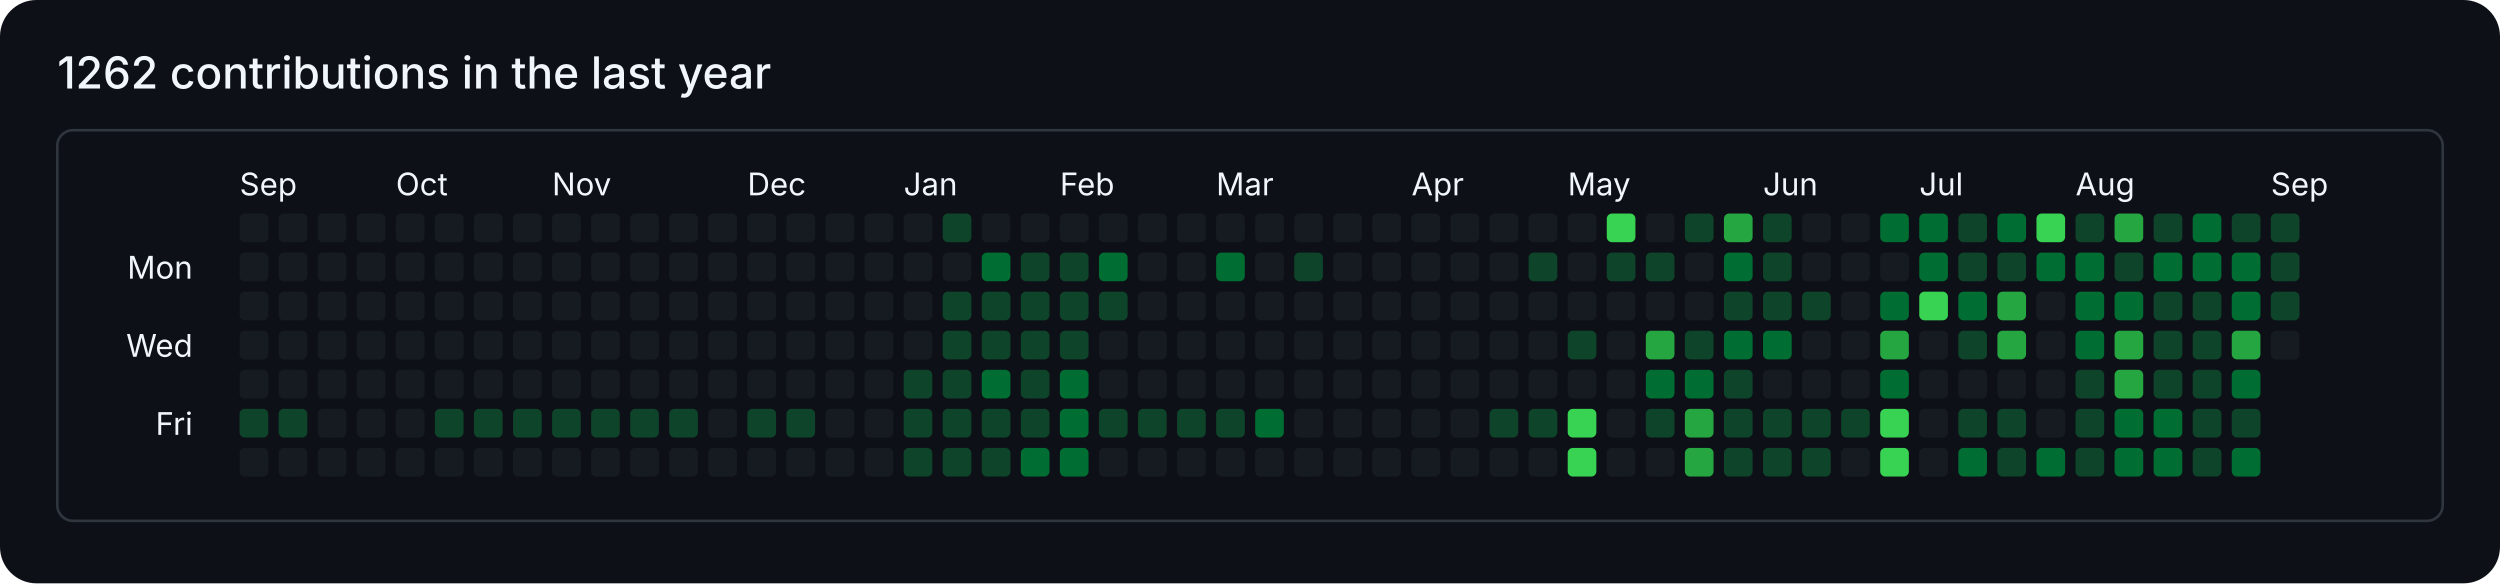
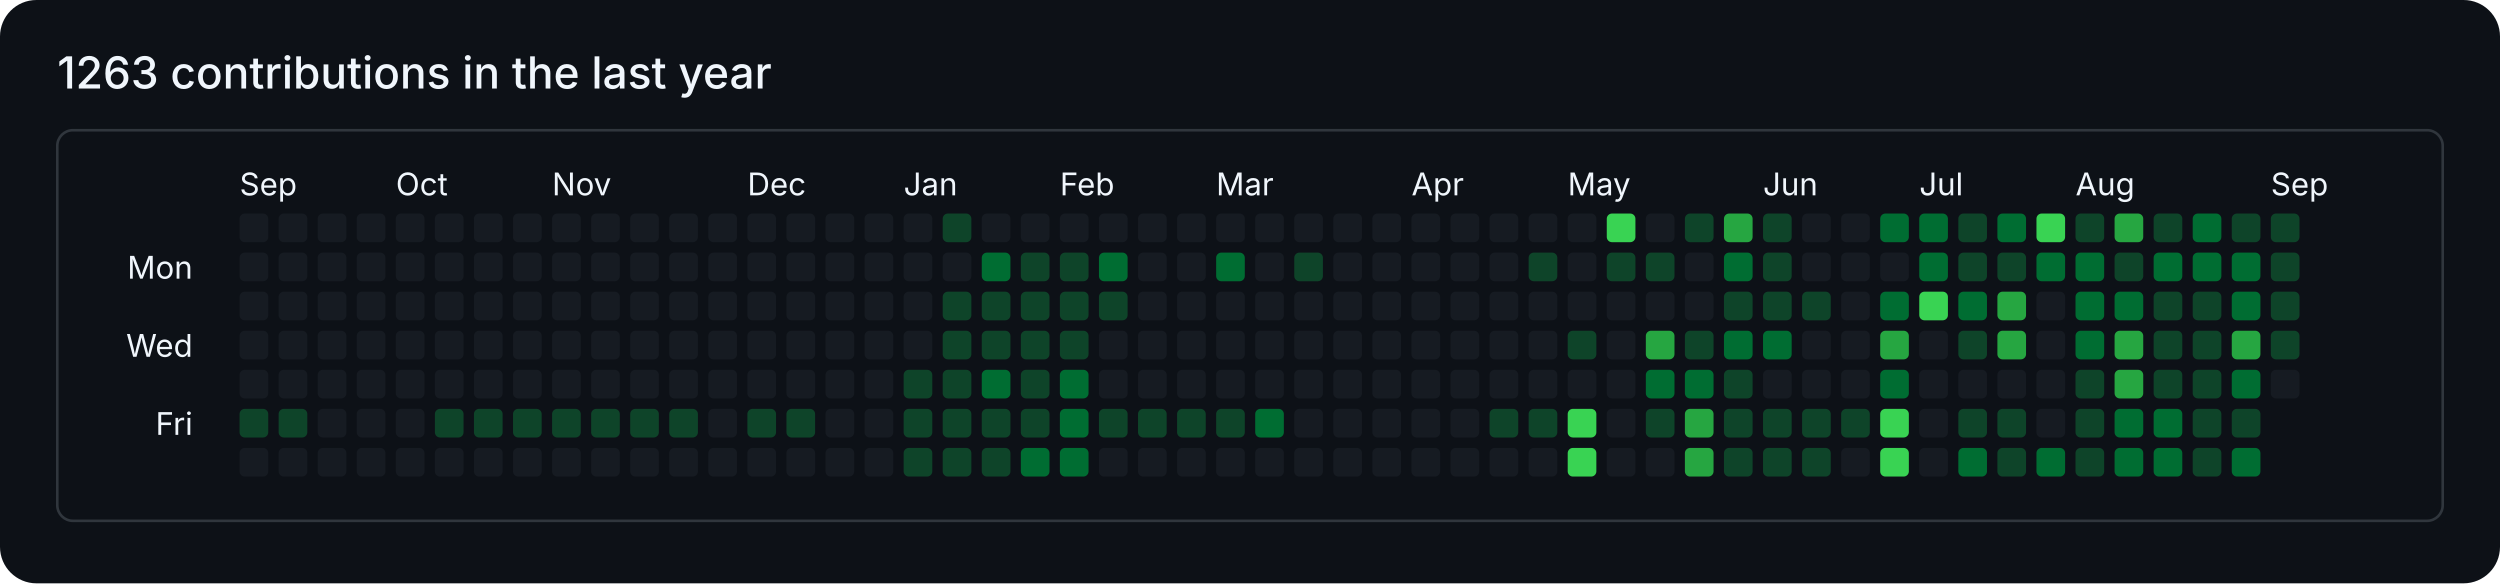
<svg xmlns="http://www.w3.org/2000/svg" width="1200" height="280" viewBox="0 0 960 224" fill="none" role="img" aria-label="AleksZyro GitHub contribution calendar">
  <style>
    .title { font: 500 17px -apple-system, BlinkMacSystemFont, 'Segoe UI', sans-serif; fill: #f0f6fc; }
    .month-label, .weekday-label, .legend, .hint { font: 400 12px -apple-system, BlinkMacSystemFont, 'Segoe UI', sans-serif; fill: #f0f6fc; }
    .hint, .legend-muted { fill: #8b949e; }
    .day-cell { shape-rendering: geometricPrecision; }
  </style>
  <rect width="960" height="224" rx="14" fill="#0d1117" />
-   <text x="22" y="34" class="title">1262 contributions in the last year</text>
+   <text x="22" y="34" class="title">1263 contributions in the last year</text>
  <rect x="22" y="50" width="916" height="150" rx="6" fill="none" stroke="#30363d" />
  <text x="92" y="75" class="month-label">Sep</text>
  <text x="152" y="75" class="month-label">Oct</text>
  <text x="212" y="75" class="month-label">Nov</text>
  <text x="287" y="75" class="month-label">Dec</text>
  <text x="347" y="75" class="month-label">Jan</text>
  <text x="407" y="75" class="month-label">Feb</text>
  <text x="467" y="75" class="month-label">Mar</text>
  <text x="542" y="75" class="month-label">Apr</text>
  <text x="602" y="75" class="month-label">May</text>
  <text x="677" y="75" class="month-label">Jun</text>
  <text x="737" y="75" class="month-label">Jul</text>
  <text x="797" y="75" class="month-label">Aug</text>
  <text x="872" y="75" class="month-label">Sep</text>
  <text x="74" y="107" class="weekday-label" text-anchor="end">Mon</text>
  <text x="74" y="137" class="weekday-label" text-anchor="end">Wed</text>
  <text x="74" y="167" class="weekday-label" text-anchor="end">Fri</text>
  <rect class="day-cell" x="92" y="82" width="11" height="11" rx="2" fill="#161b22" />
  <rect class="day-cell" x="92" y="97" width="11" height="11" rx="2" fill="#161b22" />
  <rect class="day-cell" x="92" y="112" width="11" height="11" rx="2" fill="#161b22" />
  <rect class="day-cell" x="92" y="127" width="11" height="11" rx="2" fill="#161b22" />
  <rect class="day-cell" x="92" y="142" width="11" height="11" rx="2" fill="#161b22" />
  <rect class="day-cell" x="92" y="157" width="11" height="11" rx="2" fill="#0e4429" />
  <rect class="day-cell" x="92" y="172" width="11" height="11" rx="2" fill="#161b22" />
  <rect class="day-cell" x="107" y="82" width="11" height="11" rx="2" fill="#161b22" />
  <rect class="day-cell" x="107" y="97" width="11" height="11" rx="2" fill="#161b22" />
  <rect class="day-cell" x="107" y="112" width="11" height="11" rx="2" fill="#161b22" />
  <rect class="day-cell" x="107" y="127" width="11" height="11" rx="2" fill="#161b22" />
  <rect class="day-cell" x="107" y="142" width="11" height="11" rx="2" fill="#161b22" />
  <rect class="day-cell" x="107" y="157" width="11" height="11" rx="2" fill="#0e4429" />
  <rect class="day-cell" x="107" y="172" width="11" height="11" rx="2" fill="#161b22" />
  <rect class="day-cell" x="122" y="82" width="11" height="11" rx="2" fill="#161b22" />
  <rect class="day-cell" x="122" y="97" width="11" height="11" rx="2" fill="#161b22" />
  <rect class="day-cell" x="122" y="112" width="11" height="11" rx="2" fill="#161b22" />
  <rect class="day-cell" x="122" y="127" width="11" height="11" rx="2" fill="#161b22" />
  <rect class="day-cell" x="122" y="142" width="11" height="11" rx="2" fill="#161b22" />
  <rect class="day-cell" x="122" y="157" width="11" height="11" rx="2" fill="#161b22" />
  <rect class="day-cell" x="122" y="172" width="11" height="11" rx="2" fill="#161b22" />
  <rect class="day-cell" x="137" y="82" width="11" height="11" rx="2" fill="#161b22" />
  <rect class="day-cell" x="137" y="97" width="11" height="11" rx="2" fill="#161b22" />
  <rect class="day-cell" x="137" y="112" width="11" height="11" rx="2" fill="#161b22" />
  <rect class="day-cell" x="137" y="127" width="11" height="11" rx="2" fill="#161b22" />
  <rect class="day-cell" x="137" y="142" width="11" height="11" rx="2" fill="#161b22" />
  <rect class="day-cell" x="137" y="157" width="11" height="11" rx="2" fill="#161b22" />
  <rect class="day-cell" x="137" y="172" width="11" height="11" rx="2" fill="#161b22" />
  <rect class="day-cell" x="152" y="82" width="11" height="11" rx="2" fill="#161b22" />
  <rect class="day-cell" x="152" y="97" width="11" height="11" rx="2" fill="#161b22" />
  <rect class="day-cell" x="152" y="112" width="11" height="11" rx="2" fill="#161b22" />
  <rect class="day-cell" x="152" y="127" width="11" height="11" rx="2" fill="#161b22" />
  <rect class="day-cell" x="152" y="142" width="11" height="11" rx="2" fill="#161b22" />
  <rect class="day-cell" x="152" y="157" width="11" height="11" rx="2" fill="#161b22" />
  <rect class="day-cell" x="152" y="172" width="11" height="11" rx="2" fill="#161b22" />
  <rect class="day-cell" x="167" y="82" width="11" height="11" rx="2" fill="#161b22" />
  <rect class="day-cell" x="167" y="97" width="11" height="11" rx="2" fill="#161b22" />
  <rect class="day-cell" x="167" y="112" width="11" height="11" rx="2" fill="#161b22" />
  <rect class="day-cell" x="167" y="127" width="11" height="11" rx="2" fill="#161b22" />
  <rect class="day-cell" x="167" y="142" width="11" height="11" rx="2" fill="#161b22" />
  <rect class="day-cell" x="167" y="157" width="11" height="11" rx="2" fill="#0e4429" />
  <rect class="day-cell" x="167" y="172" width="11" height="11" rx="2" fill="#161b22" />
  <rect class="day-cell" x="182" y="82" width="11" height="11" rx="2" fill="#161b22" />
  <rect class="day-cell" x="182" y="97" width="11" height="11" rx="2" fill="#161b22" />
  <rect class="day-cell" x="182" y="112" width="11" height="11" rx="2" fill="#161b22" />
  <rect class="day-cell" x="182" y="127" width="11" height="11" rx="2" fill="#161b22" />
  <rect class="day-cell" x="182" y="142" width="11" height="11" rx="2" fill="#161b22" />
  <rect class="day-cell" x="182" y="157" width="11" height="11" rx="2" fill="#0e4429" />
  <rect class="day-cell" x="182" y="172" width="11" height="11" rx="2" fill="#161b22" />
  <rect class="day-cell" x="197" y="82" width="11" height="11" rx="2" fill="#161b22" />
  <rect class="day-cell" x="197" y="97" width="11" height="11" rx="2" fill="#161b22" />
  <rect class="day-cell" x="197" y="112" width="11" height="11" rx="2" fill="#161b22" />
  <rect class="day-cell" x="197" y="127" width="11" height="11" rx="2" fill="#161b22" />
  <rect class="day-cell" x="197" y="142" width="11" height="11" rx="2" fill="#161b22" />
  <rect class="day-cell" x="197" y="157" width="11" height="11" rx="2" fill="#0e4429" />
  <rect class="day-cell" x="197" y="172" width="11" height="11" rx="2" fill="#161b22" />
  <rect class="day-cell" x="212" y="82" width="11" height="11" rx="2" fill="#161b22" />
  <rect class="day-cell" x="212" y="97" width="11" height="11" rx="2" fill="#161b22" />
  <rect class="day-cell" x="212" y="112" width="11" height="11" rx="2" fill="#161b22" />
  <rect class="day-cell" x="212" y="127" width="11" height="11" rx="2" fill="#161b22" />
  <rect class="day-cell" x="212" y="142" width="11" height="11" rx="2" fill="#161b22" />
  <rect class="day-cell" x="212" y="157" width="11" height="11" rx="2" fill="#0e4429" />
  <rect class="day-cell" x="212" y="172" width="11" height="11" rx="2" fill="#161b22" />
  <rect class="day-cell" x="227" y="82" width="11" height="11" rx="2" fill="#161b22" />
  <rect class="day-cell" x="227" y="97" width="11" height="11" rx="2" fill="#161b22" />
  <rect class="day-cell" x="227" y="112" width="11" height="11" rx="2" fill="#161b22" />
  <rect class="day-cell" x="227" y="127" width="11" height="11" rx="2" fill="#161b22" />
  <rect class="day-cell" x="227" y="142" width="11" height="11" rx="2" fill="#161b22" />
  <rect class="day-cell" x="227" y="157" width="11" height="11" rx="2" fill="#0e4429" />
  <rect class="day-cell" x="227" y="172" width="11" height="11" rx="2" fill="#161b22" />
  <rect class="day-cell" x="242" y="82" width="11" height="11" rx="2" fill="#161b22" />
  <rect class="day-cell" x="242" y="97" width="11" height="11" rx="2" fill="#161b22" />
  <rect class="day-cell" x="242" y="112" width="11" height="11" rx="2" fill="#161b22" />
  <rect class="day-cell" x="242" y="127" width="11" height="11" rx="2" fill="#161b22" />
  <rect class="day-cell" x="242" y="142" width="11" height="11" rx="2" fill="#161b22" />
  <rect class="day-cell" x="242" y="157" width="11" height="11" rx="2" fill="#0e4429" />
  <rect class="day-cell" x="242" y="172" width="11" height="11" rx="2" fill="#161b22" />
  <rect class="day-cell" x="257" y="82" width="11" height="11" rx="2" fill="#161b22" />
  <rect class="day-cell" x="257" y="97" width="11" height="11" rx="2" fill="#161b22" />
  <rect class="day-cell" x="257" y="112" width="11" height="11" rx="2" fill="#161b22" />
  <rect class="day-cell" x="257" y="127" width="11" height="11" rx="2" fill="#161b22" />
  <rect class="day-cell" x="257" y="142" width="11" height="11" rx="2" fill="#161b22" />
  <rect class="day-cell" x="257" y="157" width="11" height="11" rx="2" fill="#0e4429" />
  <rect class="day-cell" x="257" y="172" width="11" height="11" rx="2" fill="#161b22" />
  <rect class="day-cell" x="272" y="82" width="11" height="11" rx="2" fill="#161b22" />
  <rect class="day-cell" x="272" y="97" width="11" height="11" rx="2" fill="#161b22" />
  <rect class="day-cell" x="272" y="112" width="11" height="11" rx="2" fill="#161b22" />
  <rect class="day-cell" x="272" y="127" width="11" height="11" rx="2" fill="#161b22" />
  <rect class="day-cell" x="272" y="142" width="11" height="11" rx="2" fill="#161b22" />
  <rect class="day-cell" x="272" y="157" width="11" height="11" rx="2" fill="#161b22" />
  <rect class="day-cell" x="272" y="172" width="11" height="11" rx="2" fill="#161b22" />
  <rect class="day-cell" x="287" y="82" width="11" height="11" rx="2" fill="#161b22" />
  <rect class="day-cell" x="287" y="97" width="11" height="11" rx="2" fill="#161b22" />
  <rect class="day-cell" x="287" y="112" width="11" height="11" rx="2" fill="#161b22" />
  <rect class="day-cell" x="287" y="127" width="11" height="11" rx="2" fill="#161b22" />
  <rect class="day-cell" x="287" y="142" width="11" height="11" rx="2" fill="#161b22" />
  <rect class="day-cell" x="287" y="157" width="11" height="11" rx="2" fill="#0e4429" />
  <rect class="day-cell" x="287" y="172" width="11" height="11" rx="2" fill="#161b22" />
  <rect class="day-cell" x="302" y="82" width="11" height="11" rx="2" fill="#161b22" />
  <rect class="day-cell" x="302" y="97" width="11" height="11" rx="2" fill="#161b22" />
  <rect class="day-cell" x="302" y="112" width="11" height="11" rx="2" fill="#161b22" />
  <rect class="day-cell" x="302" y="127" width="11" height="11" rx="2" fill="#161b22" />
  <rect class="day-cell" x="302" y="142" width="11" height="11" rx="2" fill="#161b22" />
  <rect class="day-cell" x="302" y="157" width="11" height="11" rx="2" fill="#0e4429" />
  <rect class="day-cell" x="302" y="172" width="11" height="11" rx="2" fill="#161b22" />
  <rect class="day-cell" x="317" y="82" width="11" height="11" rx="2" fill="#161b22" />
  <rect class="day-cell" x="317" y="97" width="11" height="11" rx="2" fill="#161b22" />
  <rect class="day-cell" x="317" y="112" width="11" height="11" rx="2" fill="#161b22" />
  <rect class="day-cell" x="317" y="127" width="11" height="11" rx="2" fill="#161b22" />
  <rect class="day-cell" x="317" y="142" width="11" height="11" rx="2" fill="#161b22" />
  <rect class="day-cell" x="317" y="157" width="11" height="11" rx="2" fill="#161b22" />
  <rect class="day-cell" x="317" y="172" width="11" height="11" rx="2" fill="#161b22" />
  <rect class="day-cell" x="332" y="82" width="11" height="11" rx="2" fill="#161b22" />
  <rect class="day-cell" x="332" y="97" width="11" height="11" rx="2" fill="#161b22" />
  <rect class="day-cell" x="332" y="112" width="11" height="11" rx="2" fill="#161b22" />
  <rect class="day-cell" x="332" y="127" width="11" height="11" rx="2" fill="#161b22" />
  <rect class="day-cell" x="332" y="142" width="11" height="11" rx="2" fill="#161b22" />
  <rect class="day-cell" x="332" y="157" width="11" height="11" rx="2" fill="#161b22" />
  <rect class="day-cell" x="332" y="172" width="11" height="11" rx="2" fill="#161b22" />
  <rect class="day-cell" x="347" y="82" width="11" height="11" rx="2" fill="#161b22" />
  <rect class="day-cell" x="347" y="97" width="11" height="11" rx="2" fill="#161b22" />
  <rect class="day-cell" x="347" y="112" width="11" height="11" rx="2" fill="#161b22" />
  <rect class="day-cell" x="347" y="127" width="11" height="11" rx="2" fill="#161b22" />
  <rect class="day-cell" x="347" y="142" width="11" height="11" rx="2" fill="#0e4429" />
  <rect class="day-cell" x="347" y="157" width="11" height="11" rx="2" fill="#0e4429" />
  <rect class="day-cell" x="347" y="172" width="11" height="11" rx="2" fill="#0e4429" />
  <rect class="day-cell" x="362" y="82" width="11" height="11" rx="2" fill="#0e4429" />
  <rect class="day-cell" x="362" y="97" width="11" height="11" rx="2" fill="#161b22" />
  <rect class="day-cell" x="362" y="112" width="11" height="11" rx="2" fill="#0e4429" />
  <rect class="day-cell" x="362" y="127" width="11" height="11" rx="2" fill="#0e4429" />
  <rect class="day-cell" x="362" y="142" width="11" height="11" rx="2" fill="#0e4429" />
  <rect class="day-cell" x="362" y="157" width="11" height="11" rx="2" fill="#0e4429" />
  <rect class="day-cell" x="362" y="172" width="11" height="11" rx="2" fill="#0e4429" />
  <rect class="day-cell" x="377" y="82" width="11" height="11" rx="2" fill="#161b22" />
  <rect class="day-cell" x="377" y="97" width="11" height="11" rx="2" fill="#006d32" />
  <rect class="day-cell" x="377" y="112" width="11" height="11" rx="2" fill="#0e4429" />
  <rect class="day-cell" x="377" y="127" width="11" height="11" rx="2" fill="#0e4429" />
  <rect class="day-cell" x="377" y="142" width="11" height="11" rx="2" fill="#006d32" />
  <rect class="day-cell" x="377" y="157" width="11" height="11" rx="2" fill="#0e4429" />
  <rect class="day-cell" x="377" y="172" width="11" height="11" rx="2" fill="#0e4429" />
  <rect class="day-cell" x="392" y="82" width="11" height="11" rx="2" fill="#161b22" />
  <rect class="day-cell" x="392" y="97" width="11" height="11" rx="2" fill="#0e4429" />
  <rect class="day-cell" x="392" y="112" width="11" height="11" rx="2" fill="#0e4429" />
  <rect class="day-cell" x="392" y="127" width="11" height="11" rx="2" fill="#0e4429" />
  <rect class="day-cell" x="392" y="142" width="11" height="11" rx="2" fill="#0e4429" />
  <rect class="day-cell" x="392" y="157" width="11" height="11" rx="2" fill="#0e4429" />
  <rect class="day-cell" x="392" y="172" width="11" height="11" rx="2" fill="#006d32" />
  <rect class="day-cell" x="407" y="82" width="11" height="11" rx="2" fill="#161b22" />
  <rect class="day-cell" x="407" y="97" width="11" height="11" rx="2" fill="#0e4429" />
  <rect class="day-cell" x="407" y="112" width="11" height="11" rx="2" fill="#0e4429" />
  <rect class="day-cell" x="407" y="127" width="11" height="11" rx="2" fill="#0e4429" />
  <rect class="day-cell" x="407" y="142" width="11" height="11" rx="2" fill="#006d32" />
  <rect class="day-cell" x="407" y="157" width="11" height="11" rx="2" fill="#006d32" />
  <rect class="day-cell" x="407" y="172" width="11" height="11" rx="2" fill="#006d32" />
  <rect class="day-cell" x="422" y="82" width="11" height="11" rx="2" fill="#161b22" />
  <rect class="day-cell" x="422" y="97" width="11" height="11" rx="2" fill="#006d32" />
  <rect class="day-cell" x="422" y="112" width="11" height="11" rx="2" fill="#0e4429" />
  <rect class="day-cell" x="422" y="127" width="11" height="11" rx="2" fill="#161b22" />
  <rect class="day-cell" x="422" y="142" width="11" height="11" rx="2" fill="#161b22" />
  <rect class="day-cell" x="422" y="157" width="11" height="11" rx="2" fill="#0e4429" />
  <rect class="day-cell" x="422" y="172" width="11" height="11" rx="2" fill="#161b22" />
  <rect class="day-cell" x="437" y="82" width="11" height="11" rx="2" fill="#161b22" />
  <rect class="day-cell" x="437" y="97" width="11" height="11" rx="2" fill="#161b22" />
  <rect class="day-cell" x="437" y="112" width="11" height="11" rx="2" fill="#161b22" />
  <rect class="day-cell" x="437" y="127" width="11" height="11" rx="2" fill="#161b22" />
  <rect class="day-cell" x="437" y="142" width="11" height="11" rx="2" fill="#161b22" />
  <rect class="day-cell" x="437" y="157" width="11" height="11" rx="2" fill="#0e4429" />
  <rect class="day-cell" x="437" y="172" width="11" height="11" rx="2" fill="#161b22" />
  <rect class="day-cell" x="452" y="82" width="11" height="11" rx="2" fill="#161b22" />
  <rect class="day-cell" x="452" y="97" width="11" height="11" rx="2" fill="#161b22" />
  <rect class="day-cell" x="452" y="112" width="11" height="11" rx="2" fill="#161b22" />
  <rect class="day-cell" x="452" y="127" width="11" height="11" rx="2" fill="#161b22" />
  <rect class="day-cell" x="452" y="142" width="11" height="11" rx="2" fill="#161b22" />
  <rect class="day-cell" x="452" y="157" width="11" height="11" rx="2" fill="#0e4429" />
  <rect class="day-cell" x="452" y="172" width="11" height="11" rx="2" fill="#161b22" />
  <rect class="day-cell" x="467" y="82" width="11" height="11" rx="2" fill="#161b22" />
  <rect class="day-cell" x="467" y="97" width="11" height="11" rx="2" fill="#006d32" />
  <rect class="day-cell" x="467" y="112" width="11" height="11" rx="2" fill="#161b22" />
  <rect class="day-cell" x="467" y="127" width="11" height="11" rx="2" fill="#161b22" />
  <rect class="day-cell" x="467" y="142" width="11" height="11" rx="2" fill="#161b22" />
  <rect class="day-cell" x="467" y="157" width="11" height="11" rx="2" fill="#0e4429" />
  <rect class="day-cell" x="467" y="172" width="11" height="11" rx="2" fill="#161b22" />
  <rect class="day-cell" x="482" y="82" width="11" height="11" rx="2" fill="#161b22" />
  <rect class="day-cell" x="482" y="97" width="11" height="11" rx="2" fill="#161b22" />
  <rect class="day-cell" x="482" y="112" width="11" height="11" rx="2" fill="#161b22" />
  <rect class="day-cell" x="482" y="127" width="11" height="11" rx="2" fill="#161b22" />
  <rect class="day-cell" x="482" y="142" width="11" height="11" rx="2" fill="#161b22" />
  <rect class="day-cell" x="482" y="157" width="11" height="11" rx="2" fill="#006d32" />
  <rect class="day-cell" x="482" y="172" width="11" height="11" rx="2" fill="#161b22" />
  <rect class="day-cell" x="497" y="82" width="11" height="11" rx="2" fill="#161b22" />
  <rect class="day-cell" x="497" y="97" width="11" height="11" rx="2" fill="#0e4429" />
  <rect class="day-cell" x="497" y="112" width="11" height="11" rx="2" fill="#161b22" />
  <rect class="day-cell" x="497" y="127" width="11" height="11" rx="2" fill="#161b22" />
  <rect class="day-cell" x="497" y="142" width="11" height="11" rx="2" fill="#161b22" />
  <rect class="day-cell" x="497" y="157" width="11" height="11" rx="2" fill="#161b22" />
  <rect class="day-cell" x="497" y="172" width="11" height="11" rx="2" fill="#161b22" />
  <rect class="day-cell" x="512" y="82" width="11" height="11" rx="2" fill="#161b22" />
  <rect class="day-cell" x="512" y="97" width="11" height="11" rx="2" fill="#161b22" />
  <rect class="day-cell" x="512" y="112" width="11" height="11" rx="2" fill="#161b22" />
  <rect class="day-cell" x="512" y="127" width="11" height="11" rx="2" fill="#161b22" />
  <rect class="day-cell" x="512" y="142" width="11" height="11" rx="2" fill="#161b22" />
  <rect class="day-cell" x="512" y="157" width="11" height="11" rx="2" fill="#161b22" />
  <rect class="day-cell" x="512" y="172" width="11" height="11" rx="2" fill="#161b22" />
  <rect class="day-cell" x="527" y="82" width="11" height="11" rx="2" fill="#161b22" />
  <rect class="day-cell" x="527" y="97" width="11" height="11" rx="2" fill="#161b22" />
  <rect class="day-cell" x="527" y="112" width="11" height="11" rx="2" fill="#161b22" />
  <rect class="day-cell" x="527" y="127" width="11" height="11" rx="2" fill="#161b22" />
  <rect class="day-cell" x="527" y="142" width="11" height="11" rx="2" fill="#161b22" />
  <rect class="day-cell" x="527" y="157" width="11" height="11" rx="2" fill="#161b22" />
  <rect class="day-cell" x="527" y="172" width="11" height="11" rx="2" fill="#161b22" />
  <rect class="day-cell" x="542" y="82" width="11" height="11" rx="2" fill="#161b22" />
  <rect class="day-cell" x="542" y="97" width="11" height="11" rx="2" fill="#161b22" />
  <rect class="day-cell" x="542" y="112" width="11" height="11" rx="2" fill="#161b22" />
  <rect class="day-cell" x="542" y="127" width="11" height="11" rx="2" fill="#161b22" />
  <rect class="day-cell" x="542" y="142" width="11" height="11" rx="2" fill="#161b22" />
  <rect class="day-cell" x="542" y="157" width="11" height="11" rx="2" fill="#161b22" />
  <rect class="day-cell" x="542" y="172" width="11" height="11" rx="2" fill="#161b22" />
  <rect class="day-cell" x="557" y="82" width="11" height="11" rx="2" fill="#161b22" />
  <rect class="day-cell" x="557" y="97" width="11" height="11" rx="2" fill="#161b22" />
  <rect class="day-cell" x="557" y="112" width="11" height="11" rx="2" fill="#161b22" />
  <rect class="day-cell" x="557" y="127" width="11" height="11" rx="2" fill="#161b22" />
  <rect class="day-cell" x="557" y="142" width="11" height="11" rx="2" fill="#161b22" />
  <rect class="day-cell" x="557" y="157" width="11" height="11" rx="2" fill="#161b22" />
  <rect class="day-cell" x="557" y="172" width="11" height="11" rx="2" fill="#161b22" />
  <rect class="day-cell" x="572" y="82" width="11" height="11" rx="2" fill="#161b22" />
  <rect class="day-cell" x="572" y="97" width="11" height="11" rx="2" fill="#161b22" />
  <rect class="day-cell" x="572" y="112" width="11" height="11" rx="2" fill="#161b22" />
  <rect class="day-cell" x="572" y="127" width="11" height="11" rx="2" fill="#161b22" />
  <rect class="day-cell" x="572" y="142" width="11" height="11" rx="2" fill="#161b22" />
  <rect class="day-cell" x="572" y="157" width="11" height="11" rx="2" fill="#0e4429" />
  <rect class="day-cell" x="572" y="172" width="11" height="11" rx="2" fill="#161b22" />
  <rect class="day-cell" x="587" y="82" width="11" height="11" rx="2" fill="#161b22" />
  <rect class="day-cell" x="587" y="97" width="11" height="11" rx="2" fill="#0e4429" />
  <rect class="day-cell" x="587" y="112" width="11" height="11" rx="2" fill="#161b22" />
  <rect class="day-cell" x="587" y="127" width="11" height="11" rx="2" fill="#161b22" />
  <rect class="day-cell" x="587" y="142" width="11" height="11" rx="2" fill="#161b22" />
  <rect class="day-cell" x="587" y="157" width="11" height="11" rx="2" fill="#0e4429" />
  <rect class="day-cell" x="587" y="172" width="11" height="11" rx="2" fill="#161b22" />
  <rect class="day-cell" x="602" y="82" width="11" height="11" rx="2" fill="#161b22" />
  <rect class="day-cell" x="602" y="97" width="11" height="11" rx="2" fill="#161b22" />
  <rect class="day-cell" x="602" y="112" width="11" height="11" rx="2" fill="#161b22" />
  <rect class="day-cell" x="602" y="127" width="11" height="11" rx="2" fill="#0e4429" />
  <rect class="day-cell" x="602" y="142" width="11" height="11" rx="2" fill="#161b22" />
  <rect class="day-cell" x="602" y="157" width="11" height="11" rx="2" fill="#39d353" />
  <rect class="day-cell" x="602" y="172" width="11" height="11" rx="2" fill="#39d353" />
  <rect class="day-cell" x="617" y="82" width="11" height="11" rx="2" fill="#39d353" />
  <rect class="day-cell" x="617" y="97" width="11" height="11" rx="2" fill="#0e4429" />
  <rect class="day-cell" x="617" y="112" width="11" height="11" rx="2" fill="#161b22" />
  <rect class="day-cell" x="617" y="127" width="11" height="11" rx="2" fill="#161b22" />
  <rect class="day-cell" x="617" y="142" width="11" height="11" rx="2" fill="#161b22" />
  <rect class="day-cell" x="617" y="157" width="11" height="11" rx="2" fill="#161b22" />
  <rect class="day-cell" x="617" y="172" width="11" height="11" rx="2" fill="#161b22" />
  <rect class="day-cell" x="632" y="82" width="11" height="11" rx="2" fill="#161b22" />
  <rect class="day-cell" x="632" y="97" width="11" height="11" rx="2" fill="#0e4429" />
  <rect class="day-cell" x="632" y="112" width="11" height="11" rx="2" fill="#161b22" />
  <rect class="day-cell" x="632" y="127" width="11" height="11" rx="2" fill="#26a641" />
  <rect class="day-cell" x="632" y="142" width="11" height="11" rx="2" fill="#006d32" />
  <rect class="day-cell" x="632" y="157" width="11" height="11" rx="2" fill="#0e4429" />
  <rect class="day-cell" x="632" y="172" width="11" height="11" rx="2" fill="#161b22" />
  <rect class="day-cell" x="647" y="82" width="11" height="11" rx="2" fill="#0e4429" />
  <rect class="day-cell" x="647" y="97" width="11" height="11" rx="2" fill="#161b22" />
  <rect class="day-cell" x="647" y="112" width="11" height="11" rx="2" fill="#161b22" />
  <rect class="day-cell" x="647" y="127" width="11" height="11" rx="2" fill="#0e4429" />
  <rect class="day-cell" x="647" y="142" width="11" height="11" rx="2" fill="#006d32" />
  <rect class="day-cell" x="647" y="157" width="11" height="11" rx="2" fill="#26a641" />
  <rect class="day-cell" x="647" y="172" width="11" height="11" rx="2" fill="#26a641" />
  <rect class="day-cell" x="662" y="82" width="11" height="11" rx="2" fill="#26a641" />
  <rect class="day-cell" x="662" y="97" width="11" height="11" rx="2" fill="#006d32" />
  <rect class="day-cell" x="662" y="112" width="11" height="11" rx="2" fill="#0e4429" />
  <rect class="day-cell" x="662" y="127" width="11" height="11" rx="2" fill="#006d32" />
  <rect class="day-cell" x="662" y="142" width="11" height="11" rx="2" fill="#0e4429" />
  <rect class="day-cell" x="662" y="157" width="11" height="11" rx="2" fill="#0e4429" />
  <rect class="day-cell" x="662" y="172" width="11" height="11" rx="2" fill="#0e4429" />
  <rect class="day-cell" x="677" y="82" width="11" height="11" rx="2" fill="#0e4429" />
  <rect class="day-cell" x="677" y="97" width="11" height="11" rx="2" fill="#0e4429" />
  <rect class="day-cell" x="677" y="112" width="11" height="11" rx="2" fill="#0e4429" />
  <rect class="day-cell" x="677" y="127" width="11" height="11" rx="2" fill="#006d32" />
  <rect class="day-cell" x="677" y="142" width="11" height="11" rx="2" fill="#161b22" />
  <rect class="day-cell" x="677" y="157" width="11" height="11" rx="2" fill="#0e4429" />
  <rect class="day-cell" x="677" y="172" width="11" height="11" rx="2" fill="#0e4429" />
  <rect class="day-cell" x="692" y="82" width="11" height="11" rx="2" fill="#161b22" />
  <rect class="day-cell" x="692" y="97" width="11" height="11" rx="2" fill="#161b22" />
  <rect class="day-cell" x="692" y="112" width="11" height="11" rx="2" fill="#0e4429" />
  <rect class="day-cell" x="692" y="127" width="11" height="11" rx="2" fill="#161b22" />
  <rect class="day-cell" x="692" y="142" width="11" height="11" rx="2" fill="#161b22" />
  <rect class="day-cell" x="692" y="157" width="11" height="11" rx="2" fill="#0e4429" />
  <rect class="day-cell" x="692" y="172" width="11" height="11" rx="2" fill="#0e4429" />
  <rect class="day-cell" x="707" y="82" width="11" height="11" rx="2" fill="#161b22" />
  <rect class="day-cell" x="707" y="97" width="11" height="11" rx="2" fill="#161b22" />
  <rect class="day-cell" x="707" y="112" width="11" height="11" rx="2" fill="#161b22" />
  <rect class="day-cell" x="707" y="127" width="11" height="11" rx="2" fill="#161b22" />
  <rect class="day-cell" x="707" y="142" width="11" height="11" rx="2" fill="#161b22" />
  <rect class="day-cell" x="707" y="157" width="11" height="11" rx="2" fill="#0e4429" />
  <rect class="day-cell" x="707" y="172" width="11" height="11" rx="2" fill="#161b22" />
  <rect class="day-cell" x="722" y="82" width="11" height="11" rx="2" fill="#006d32" />
  <rect class="day-cell" x="722" y="97" width="11" height="11" rx="2" fill="#161b22" />
  <rect class="day-cell" x="722" y="112" width="11" height="11" rx="2" fill="#006d32" />
  <rect class="day-cell" x="722" y="127" width="11" height="11" rx="2" fill="#26a641" />
  <rect class="day-cell" x="722" y="142" width="11" height="11" rx="2" fill="#006d32" />
  <rect class="day-cell" x="722" y="157" width="11" height="11" rx="2" fill="#39d353" />
  <rect class="day-cell" x="722" y="172" width="11" height="11" rx="2" fill="#39d353" />
  <rect class="day-cell" x="737" y="82" width="11" height="11" rx="2" fill="#006d32" />
  <rect class="day-cell" x="737" y="97" width="11" height="11" rx="2" fill="#006d32" />
  <rect class="day-cell" x="737" y="112" width="11" height="11" rx="2" fill="#39d353" />
  <rect class="day-cell" x="737" y="127" width="11" height="11" rx="2" fill="#161b22" />
  <rect class="day-cell" x="737" y="142" width="11" height="11" rx="2" fill="#161b22" />
  <rect class="day-cell" x="737" y="157" width="11" height="11" rx="2" fill="#161b22" />
  <rect class="day-cell" x="737" y="172" width="11" height="11" rx="2" fill="#161b22" />
  <rect class="day-cell" x="752" y="82" width="11" height="11" rx="2" fill="#0e4429" />
  <rect class="day-cell" x="752" y="97" width="11" height="11" rx="2" fill="#0e4429" />
  <rect class="day-cell" x="752" y="112" width="11" height="11" rx="2" fill="#006d32" />
  <rect class="day-cell" x="752" y="127" width="11" height="11" rx="2" fill="#0e4429" />
  <rect class="day-cell" x="752" y="142" width="11" height="11" rx="2" fill="#161b22" />
  <rect class="day-cell" x="752" y="157" width="11" height="11" rx="2" fill="#0e4429" />
  <rect class="day-cell" x="752" y="172" width="11" height="11" rx="2" fill="#006d32" />
  <rect class="day-cell" x="767" y="82" width="11" height="11" rx="2" fill="#006d32" />
  <rect class="day-cell" x="767" y="97" width="11" height="11" rx="2" fill="#0e4429" />
  <rect class="day-cell" x="767" y="112" width="11" height="11" rx="2" fill="#26a641" />
  <rect class="day-cell" x="767" y="127" width="11" height="11" rx="2" fill="#26a641" />
  <rect class="day-cell" x="767" y="142" width="11" height="11" rx="2" fill="#161b22" />
  <rect class="day-cell" x="767" y="157" width="11" height="11" rx="2" fill="#0e4429" />
  <rect class="day-cell" x="767" y="172" width="11" height="11" rx="2" fill="#0e4429" />
  <rect class="day-cell" x="782" y="82" width="11" height="11" rx="2" fill="#39d353" />
  <rect class="day-cell" x="782" y="97" width="11" height="11" rx="2" fill="#006d32" />
  <rect class="day-cell" x="782" y="112" width="11" height="11" rx="2" fill="#161b22" />
  <rect class="day-cell" x="782" y="127" width="11" height="11" rx="2" fill="#161b22" />
  <rect class="day-cell" x="782" y="142" width="11" height="11" rx="2" fill="#161b22" />
  <rect class="day-cell" x="782" y="157" width="11" height="11" rx="2" fill="#161b22" />
  <rect class="day-cell" x="782" y="172" width="11" height="11" rx="2" fill="#006d32" />
  <rect class="day-cell" x="797" y="82" width="11" height="11" rx="2" fill="#0e4429" />
  <rect class="day-cell" x="797" y="97" width="11" height="11" rx="2" fill="#006d32" />
  <rect class="day-cell" x="797" y="112" width="11" height="11" rx="2" fill="#006d32" />
  <rect class="day-cell" x="797" y="127" width="11" height="11" rx="2" fill="#006d32" />
  <rect class="day-cell" x="797" y="142" width="11" height="11" rx="2" fill="#0e4429" />
  <rect class="day-cell" x="797" y="157" width="11" height="11" rx="2" fill="#0e4429" />
  <rect class="day-cell" x="797" y="172" width="11" height="11" rx="2" fill="#0e4429" />
  <rect class="day-cell" x="812" y="82" width="11" height="11" rx="2" fill="#26a641" />
  <rect class="day-cell" x="812" y="97" width="11" height="11" rx="2" fill="#0e4429" />
  <rect class="day-cell" x="812" y="112" width="11" height="11" rx="2" fill="#006d32" />
  <rect class="day-cell" x="812" y="127" width="11" height="11" rx="2" fill="#26a641" />
  <rect class="day-cell" x="812" y="142" width="11" height="11" rx="2" fill="#26a641" />
  <rect class="day-cell" x="812" y="157" width="11" height="11" rx="2" fill="#006d32" />
  <rect class="day-cell" x="812" y="172" width="11" height="11" rx="2" fill="#006d32" />
  <rect class="day-cell" x="827" y="82" width="11" height="11" rx="2" fill="#0e4429" />
  <rect class="day-cell" x="827" y="97" width="11" height="11" rx="2" fill="#006d32" />
  <rect class="day-cell" x="827" y="112" width="11" height="11" rx="2" fill="#0e4429" />
  <rect class="day-cell" x="827" y="127" width="11" height="11" rx="2" fill="#0e4429" />
  <rect class="day-cell" x="827" y="142" width="11" height="11" rx="2" fill="#0e4429" />
  <rect class="day-cell" x="827" y="157" width="11" height="11" rx="2" fill="#006d32" />
  <rect class="day-cell" x="827" y="172" width="11" height="11" rx="2" fill="#006d32" />
  <rect class="day-cell" x="842" y="82" width="11" height="11" rx="2" fill="#006d32" />
  <rect class="day-cell" x="842" y="97" width="11" height="11" rx="2" fill="#006d32" />
  <rect class="day-cell" x="842" y="112" width="11" height="11" rx="2" fill="#0e4429" />
  <rect class="day-cell" x="842" y="127" width="11" height="11" rx="2" fill="#0e4429" />
  <rect class="day-cell" x="842" y="142" width="11" height="11" rx="2" fill="#0e4429" />
  <rect class="day-cell" x="842" y="157" width="11" height="11" rx="2" fill="#0e4429" />
  <rect class="day-cell" x="842" y="172" width="11" height="11" rx="2" fill="#0e4429" />
  <rect class="day-cell" x="857" y="82" width="11" height="11" rx="2" fill="#0e4429" />
  <rect class="day-cell" x="857" y="97" width="11" height="11" rx="2" fill="#006d32" />
  <rect class="day-cell" x="857" y="112" width="11" height="11" rx="2" fill="#006d32" />
  <rect class="day-cell" x="857" y="127" width="11" height="11" rx="2" fill="#26a641" />
  <rect class="day-cell" x="857" y="142" width="11" height="11" rx="2" fill="#006d32" />
  <rect class="day-cell" x="857" y="157" width="11" height="11" rx="2" fill="#0e4429" />
  <rect class="day-cell" x="857" y="172" width="11" height="11" rx="2" fill="#006d32" />
  <rect class="day-cell" x="872" y="82" width="11" height="11" rx="2" fill="#0e4429" />
  <rect class="day-cell" x="872" y="97" width="11" height="11" rx="2" fill="#0e4429" />
  <rect class="day-cell" x="872" y="112" width="11" height="11" rx="2" fill="#0e4429" />
-   <rect class="day-cell" x="872" y="127" width="11" height="11" rx="2" fill="#161b22" />
+   <rect class="day-cell" x="872" y="127" width="11" height="11" rx="2" fill="#0e4429" />
+   <rect class="day-cell" x="872" y="142" width="11" height="11" rx="2" fill="#161b22" />
</svg>
